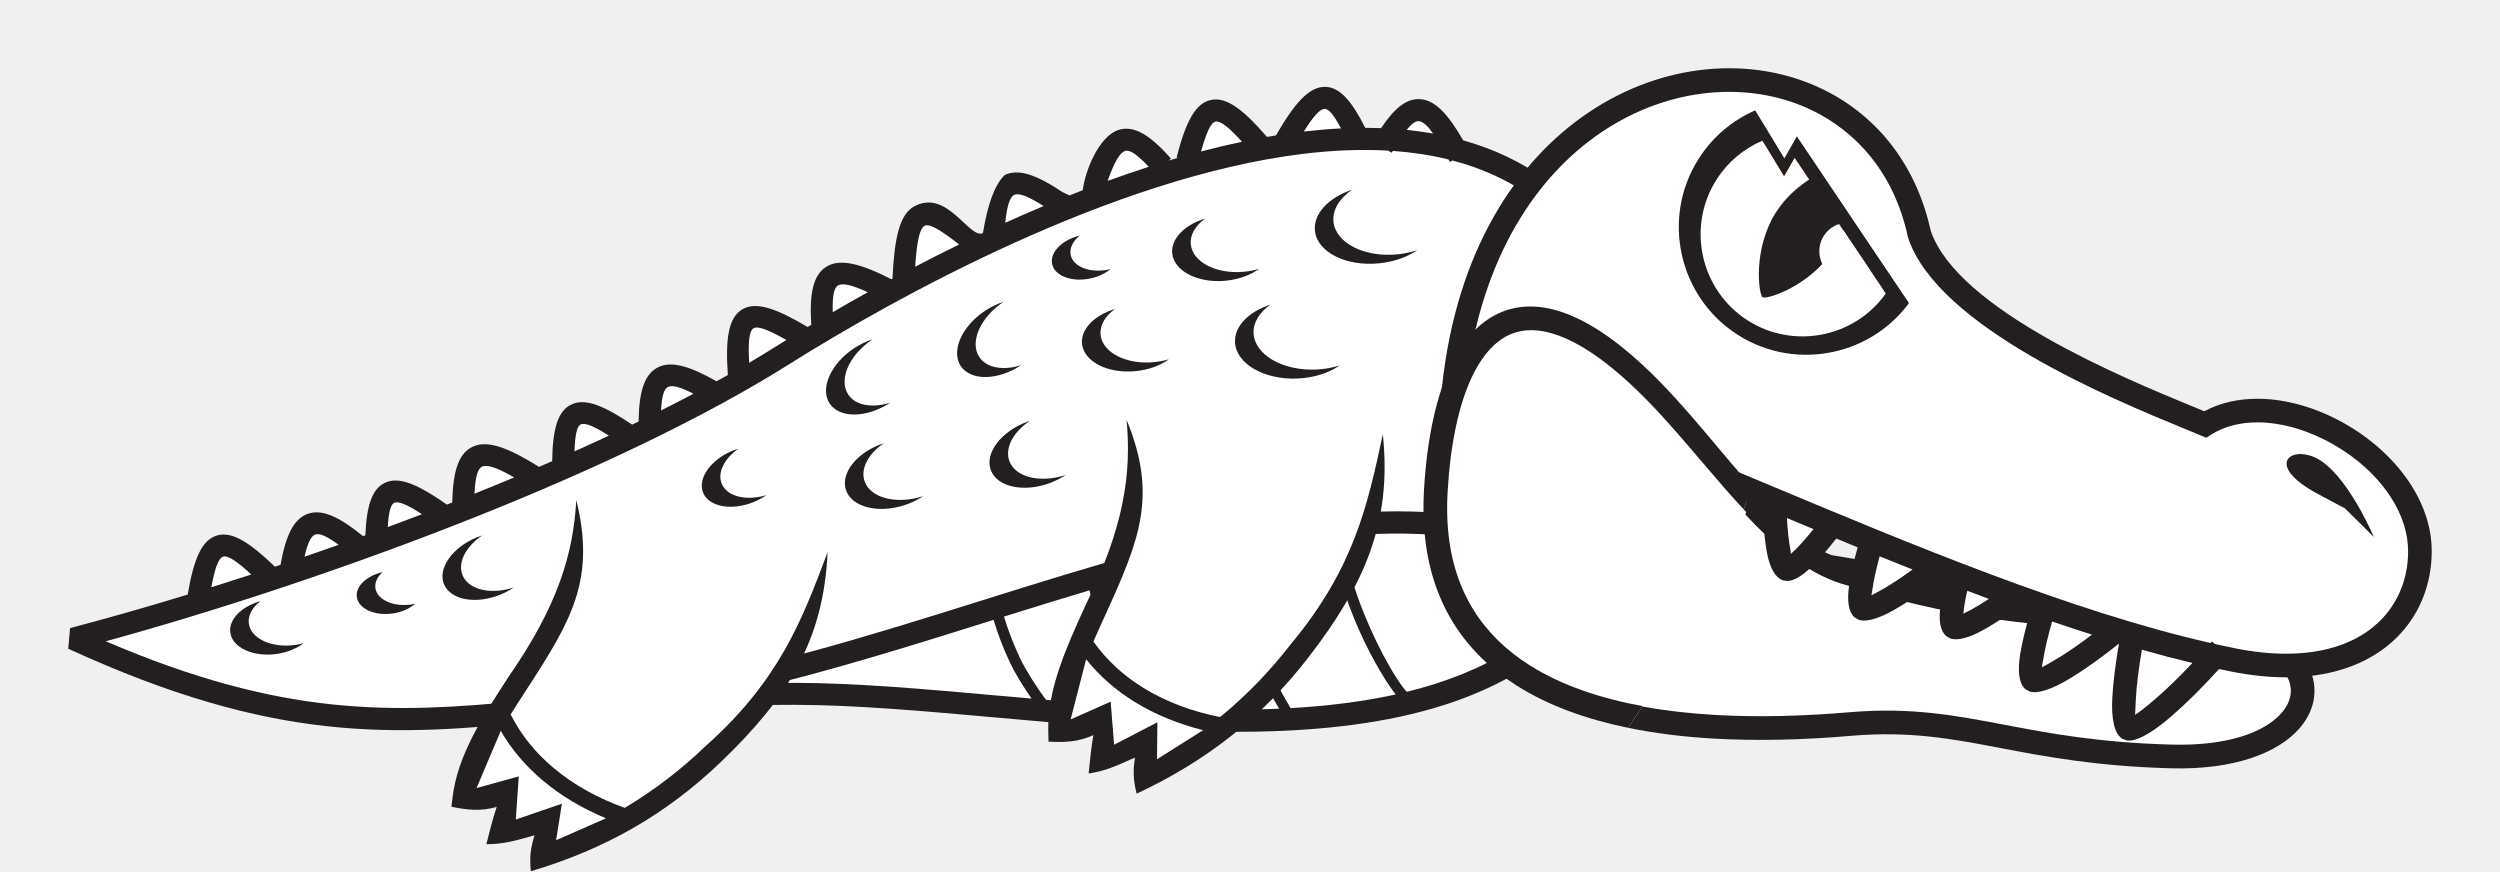
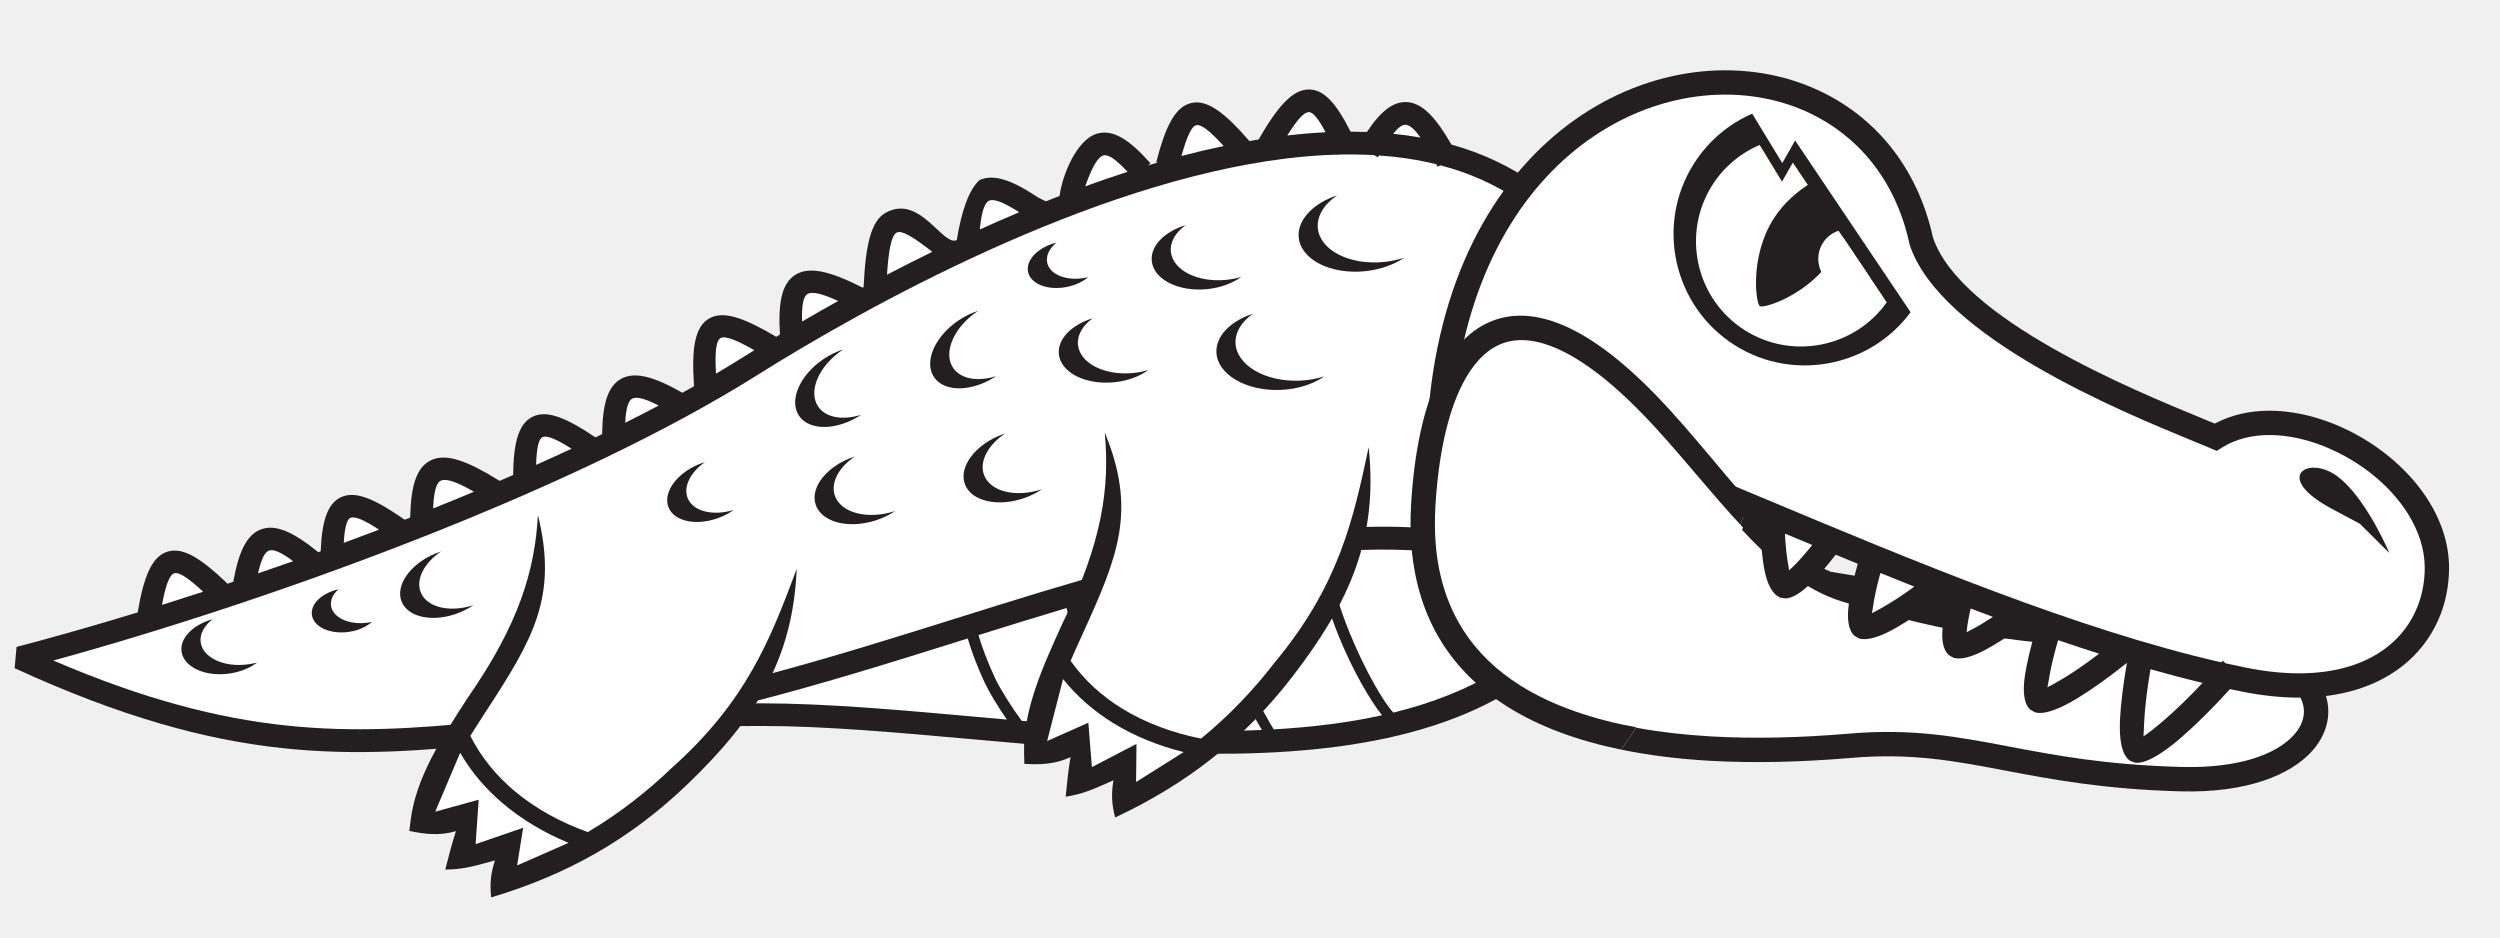
- <svg xmlns="http://www.w3.org/2000/svg" version="1.1" viewBox="0 -50 315.357 114.866" height="63.814" width="183.111" id="svg2">
+ <svg xmlns="http://www.w3.org/2000/svg" version="1.1" viewBox="0 -50 320 120" id="svg2">
  <defs id="defs80" />
  <g id="g6289" transform="matrix(0.7553323,0,0,0.7553323,-316.3819,-66.31662)" style="opacity:1">
    <path d="m 811.872,137.078 c -1.556,-2.444 -4.344,-4.634 -8.363,-6.159 0,0 -74.36,-12.416 -74.36,-12.416 -4.039,-1.444 -9.497,-6.925 -14.124,-12.124 -4.076,15.48 -12.669,29.422 -21.401,42.264 4.707,0.968 9.729,1.581 14.985,1.882 7.576,0.431 15.647,0.22 23.933,-0.486 10.252,-0.877 17.552,0.513 26.049,2.129 7.895,1.501 16.789,3.189 29.786,3.539 11.173,0.3 18.679,-2.763 22.322,-6.858 1.573,-1.771 2.47,-3.741 2.678,-5.756 0.211,-2.047 -0.288,-4.107 -1.505,-6.016 z" style="fill:#231f20;fill-opacity:1;fill-rule:nonzero;stroke:none" id="path4790" />
    <path d="m 808.4,139.297 c -1.881,-2.951 -6.5,-5.445 -13.979,-6.214 -6.179,-0.635 -11.602,-1.05 -16.655,-1.437 -15.403,-1.179 -27.367,-2.095 -46.841,-8.138 -6.315,-1.959 -11.887,-6.757 -17.253,-12.524 -3.968,12.204 -10.575,23.438 -17.547,33.937 4.021,0.736 8.279,1.221 12.727,1.475 7.392,0.422 15.267,0.216 23.348,-0.471 10.775,-0.92 18.345,0.52 27.16,2.195 7.679,1.461 16.332,3.105 29.129,3.449 9.839,0.266 16.216,-2.18 19.129,-5.459 0.976,-1.095 1.527,-2.27 1.648,-3.434 0.119,-1.132 -0.171,-2.29 -0.866,-3.378 z" style="fill:#ffffff;fill-opacity:1;fill-rule:nonzero;stroke:none" id="path4792" />
    <path d="m 664.822,46.098 c -2.582,-4.514 -4.799,-6.872 -7.249,-7.165 -2.481,-0.297 -4.656,1.408 -7.073,5.032 -0.916,-0.033 -1.837,-0.051 -2.769,-0.052 -2.373,-4.721 -4.452,-7.133 -7.044,-7.149 0,0 -0.009,0 -0.009,0 -2.729,-0.013 -5.247,2.775 -8.528,8.474 -0.521,0.083 -1.046,0.173 -1.569,0.264 -4.089,-4.747 -6.994,-6.931 -9.6,-6.491 -2.883,0.488 -4.566,3.817 -6.176,10.071 0,0 0.253,0.066 0.253,0.066 -0.549,0.158 -1.094,0.32 -1.639,0.484 0,0 0.404,-0.361 0.404,-0.361 -3.597,-4.054 -6.372,-5.814 -9.062,-5.017 -3.52,1.039 -5.941,7.241 -6.337,10.551 -0.782,0.301 -1.56,0.606 -2.333,0.914 0,0 -1.27,-0.627 -1.27,-0.627 -4.498,-3.01 -7.611,-4.069 -9.98,-2.962 -1.819,1.667 -3.034,5.255 -3.841,10.155 -2.399,1.128 -6.209,-7.835 -12.017,-4.647 -2.489,1.366 -3.434,5.36 -3.771,12.601 0,0 0.016,0.001 0.016,0.001 -0.066,0.035 -0.13,0.07 -0.196,0.103 -5.522,-2.825 -9.084,-3.661 -11.437,-2.137 -2.265,1.471 -2.894,4.724 -2.558,10.093 -0.215,0.127 -0.422,0.255 -0.633,0.38 -5.445,-3.234 -8.965,-4.491 -11.373,-3.101 -2.415,1.4 -3.01,5.013 -2.551,11.479 -0.655,0.367 -1.316,0.736 -1.98,1.102 -4.777,-2.731 -8,-3.62 -10.301,-2.399 -2.347,1.247 -3.23,4.295 -3.294,9.41 -0.376,0.182 -0.754,0.366 -1.132,0.548 -4.803,-3.237 -8.042,-4.602 -10.437,-3.594 -2.501,1.051 -3.445,4.213 -3.52,9.976 -0.76,0.331 -1.525,0.662 -2.29,0.992 -5.339,-3.343 -8.877,-4.643 -11.391,-3.601 -2.648,1.099 -3.641,4.271 -3.762,9.818 -0.312,0.124 -0.624,0.245 -0.936,0.366 -4.724,-3.307 -7.941,-4.792 -10.354,-3.986 -2.584,0.866 -3.654,3.829 -3.876,9.341 -0.136,0.051 -0.272,0.099 -0.409,0.149 -4.201,-3.428 -7.196,-4.775 -9.657,-3.887 -2.476,0.896 -3.832,3.812 -4.744,8.899 -0.327,0.108 -0.65,0.215 -0.973,0.325 -4.414,-4.248 -7.482,-6.212 -10.096,-5.456 -2.659,0.771 -4.083,4.068 -5.131,10.319 -7.258,2.216 -14.175,4.183 -20.529,5.848 0,0 -0.321,3.612 -0.321,3.612 36.114,16.562 56.654,15.268 82.624,12.642 5.434,-0.261 10.848,-0.811 16.24,-1.59 8.319,-0.72 17.424,-1.276 27.782,-1.265 10.644,0.009 22.715,1.091 35.24,2.212 47.799,4.278 102.059,9.136 114.816,-41.31 1.736,-6.861 1.903,-13.743 0.648,-20.477 -1.285,-6.899 -4.058,-13.623 -8.152,-20.001 -6.502,-10.125 -15.416,-16.065 -25.728,-18.953 0,0 0,0 0,0 z" style="fill:#231f20;fill-opacity:1;fill-rule:nonzero;stroke:none" id="path4794" />
    <path d="m 524.817,93.24 c 0.123,-2.359 0.477,-3.708 1.182,-4.08 0.758,-0.402 2.208,0.002 4.48,1.168 -1.848,0.977 -3.738,1.949 -5.662,2.912 0,0 0,0 0,0 z m -15.106,7.142 c 0.099,-2.895 0.428,-4.421 1.118,-4.714 0.776,-0.323 2.364,0.377 4.88,1.974 -1.973,0.924 -3.977,1.837 -5.999,2.74 0,0 0,0 0,0 z m -17.453,7.384 c 0.134,-2.828 0.523,-4.385 1.345,-4.726 0.949,-0.391 2.744,0.263 5.572,1.894 -2.29,0.959 -4.597,1.904 -6.917,2.832 0,0 0,0 0,0 z m -15.141,5.833 c 0.163,-2.659 0.519,-4.037 1.189,-4.261 0.809,-0.271 2.369,0.443 4.781,2.019 -1.991,0.759 -3.979,1.506 -5.97,2.241 0,0 0,0 0,0 z m -14.524,5.171 c 0.516,-2.308 1.096,-3.59 1.857,-3.867 0.782,-0.281 2.105,0.325 4.089,1.797 -1.989,0.704 -3.973,1.393 -5.946,2.07 0,0 0,0 0,0 z m -16.275,5.335 c 0.633,-3.374 1.261,-5.114 2.083,-5.35 0.846,-0.245 2.421,0.838 4.887,3.125 -2.347,0.764 -4.671,1.505 -6.97,2.226 0,0 0,0 0,0 z M 569.18,68.147 c 0.281,-4.324 0.747,-6.638 1.644,-7.132 0.822,-0.449 2.751,0.701 6.029,3.26 -2.632,1.283 -5.194,2.581 -7.673,3.873 0,0 0,0 0,0 z m -14.396,7.941 c -0.075,-2.646 0.178,-4.178 0.896,-4.646 0.787,-0.509 2.465,-0.096 5.221,1.165 -2.136,1.188 -4.179,2.352 -6.117,3.482 0,0 0,0 0,0 z m -14.585,8.833 c -0.202,-3.631 -0.005,-5.572 0.76,-6.017 0.787,-0.454 2.65,0.288 5.73,2.043 -0.569,0.353 -1.125,0.701 -1.666,1.038 -1.56,0.981 -3.173,1.961 -4.825,2.936 0,0 0,0 0,0 z M 654.961,44.27 c 0.866,-1.08 1.571,-1.59 2.167,-1.518 0.692,0.082 1.49,0.799 2.457,2.158 -1.516,-0.27 -3.059,-0.48 -4.623,-0.639 0,0 0,0 0,0 z m -17.945,0.288 c 1.65,-2.654 2.806,-3.958 3.658,-3.954 0,0 -0.009,0 -0.009,0 0.738,0.004 1.639,1.155 2.834,3.411 -2.138,0.106 -4.302,0.29 -6.484,0.543 0,0 0,0 0,0 z m -34.244,8.615 c 1.145,-3.223 2.101,-4.943 3.074,-5.229 0.835,-0.246 2.147,0.7 4.096,2.771 -2.402,0.772 -4.792,1.595 -7.17,2.459 0,0 0,0 0,0 z M 619.073,48.038 c 0.943,-3.334 1.716,-5.08 2.551,-5.22 0.875,-0.147 2.336,1.026 4.594,3.524 -2.371,0.5 -4.757,1.069 -7.146,1.695 0,0 0,0 0,0 z m -34.172,12.448 c 0.297,-2.883 0.765,-4.491 1.564,-4.866 0.846,-0.394 2.487,0.27 5.117,1.946 -2.254,0.949 -4.487,1.926 -6.682,2.92 0,0 0,0 0,0 z" style="fill:#ffffff;fill-opacity:1;fill-rule:nonzero;stroke:none" id="path4796" />
    <path d="m 651.731,47.89 c 0,0 0.628,0.369 0.628,0.369 0.064,-0.109 0.125,-0.212 0.184,-0.315 3.36,0.236 6.614,0.724 9.734,1.495 0.075,0.141 0.149,0.281 0.224,0.423 0,0 0.466,-0.244 0.466,-0.244 9.822,2.581 18.272,8.052 24.341,17.501 3.839,5.973 6.429,12.238 7.62,18.63 1.151,6.186 0.995,12.518 -0.602,18.842 -1.336,5.29 -3.188,9.924 -5.476,13.988 -32.594,-15.83 -69.236,-4.338 -108.152,7.866 -19.865,6.229 -40.335,12.649 -61.064,15.634 -4.463,0.386 -8.692,0.817 -12.766,1.236 -1.024,0.103 -2.035,0.207 -3.041,0.309 -1.015,0.05 -2.035,0.09 -3.054,0.119 0,0 0.009,0.186 0.009,0.186 -22.887,2.239 -41.977,2.874 -72.879,-10.395 19.167,-5.262 42.467,-12.886 64.822,-21.813 20.079,-8.018 39.415,-17.097 54.336,-26.475 18.622,-11.703 56.509,-32.702 89.754,-36.781 2.881,-0.354 5.726,-0.579 8.523,-0.657 0.011,0.023 0.02,0.045 0.031,0.068 0,0 0.165,-0.072 0.165,-0.072 2.096,-0.055 4.162,-0.027 6.196,0.089 0,0 0,0 0,0 z" style="fill:#ffffff;fill-opacity:1;fill-rule:nonzero;stroke:none" id="path4798" />
    <path d="m 582.855,129.798 c 0.589,1.995 1.624,4.831 2.892,7.519 0.769,1.637 2.294,4.134 3.742,6.222 -1.978,-0.173 -3.951,-0.349 -5.908,-0.524 -12.597,-1.128 -24.737,-2.215 -35.591,-2.227 -0.888,0 -1.762,0.002 -2.628,0.011 12.34,-3.114 24.517,-6.932 36.479,-10.684 0.338,-0.107 0.677,-0.213 1.015,-0.318 0,0 0,0 0,0 z" style="fill:#ffffff;fill-opacity:1;fill-rule:nonzero;stroke:none" id="path4800" />
    <path d="m 599.607,124.641 c 0.659,3.042 1.795,6.402 3.252,9.526 1.446,3.098 4.39,7.875 6.855,10.874 -5.895,-0.318 -11.826,-0.779 -17.706,-1.285 -1.58,-2.109 -3.63,-5.35 -4.526,-7.256 -1.25,-2.659 -2.259,-5.418 -2.804,-7.275 5.019,-1.571 9.995,-3.12 14.928,-4.583 0,0 0,0 0,0 z" style="fill:#ffffff;fill-opacity:1;fill-rule:nonzero;stroke:none" id="path4802" />
    <path d="m 621.516,118.789 c 0.512,3.683 1.83,7.683 3.399,11.405 2.219,5.279 5.684,11.591 7.783,15.107 -6.59,0.291 -13.399,0.193 -20.281,-0.125 -2.43,-2.381 -6.174,-8.313 -7.811,-11.82 -1.422,-3.051 -2.525,-6.326 -3.153,-9.264 6.783,-1.989 13.474,-3.807 20.063,-5.303 0,0 0,0 0,0 z" style="fill:#ffffff;fill-opacity:1;fill-rule:nonzero;stroke:none" id="path4804" />
    <path d="m 654.987,142.359 c -1.529,-1.566 -4.742,-6.966 -7.427,-13.563 -1.758,-4.319 -3.234,-9.111 -3.779,-13.637 15.086,-1.302 29.498,0.242 43.029,6.718 -7.477,11.046 -18.648,17.239 -31.823,20.482 0,0 0,0 0,0 z" style="fill:#ffffff;fill-opacity:1;fill-rule:nonzero;stroke:none" id="path4806" />
    <path d="m 641.859,115.338 c 0.567,4.727 2.096,9.711 3.918,14.183 2.349,5.767 5.269,10.74 7.273,13.29 -5.796,1.283 -11.962,2.028 -18.349,2.39 -1.663,-2.767 -5.548,-9.901 -8.009,-15.752 -1.534,-3.642 -2.817,-7.542 -3.287,-11.08 6.249,-1.361 12.406,-2.417 18.455,-3.031 0,0 0,0 0,0 z" style="fill:#ffffff;fill-opacity:1;fill-rule:nonzero;stroke:none" id="path4808" />
    <path d="m 606.999,102.065 c 2.83,16.048 -13.069,32.139 -12.661,47.163 4.619,0.249 8.156,-3.051 9.286,-3.251 -0.773,0.137 -1.571,4.053 -2.015,8.467 3.45,-0.369 7.302,-4.37 8.15,-4.519 0.27,2.541 -0.927,6.348 -0.635,7.483 27.729,-12.973 41.223,-42.868 40.542,-52.496 0,0 -42.666,-2.848 -42.666,-2.848 0,0 0,0 0,0 z" style="fill:#ffffff;fill-opacity:1;fill-rule:evenodd;stroke:none" id="path4810" />
    <path d="m 622.397,146.764 c -4.746,-0.95 -9.347,-2.599 -13.395,-5.097 -3.362,-2.076 -6.346,-4.739 -8.712,-8.082 0.683,-1.582 1.411,-3.178 2.138,-4.778 5.919,-12.996 9.097,-20.71 3.647,-33.927 0.883,9.359 -0.435,18.716 -7.148,32.335 -3.386,7.433 -6.717,14.748 -6.519,22.07 0,0 0.048,1.767 0.048,1.767 2.834,0.152 5.142,0.069 7.822,-1.137 -0.389,2.217 -0.598,4.458 -0.822,6.698 2.694,-0.424 4.197,-1.023 8.09,-2.782 -0.378,2.341 -0.303,3.981 0.29,6.302 12.094,-5.658 21.81,-13.209 29.988,-23.795 9.738,-12.614 14.616,-23.537 12.977,-38.942 -2.639,12.388 -5.06,23.436 -16.022,36.594 -3.447,4.462 -7.576,8.852 -12.384,12.773 0,0 0,0 0,0 z" style="fill:#231f20;fill-opacity:1;fill-rule:nonzero;stroke:none" id="path4812" />
    <path d="m 599.014,136.678 c 2.406,3.016 5.287,5.474 8.47,7.44 3.667,2.264 7.737,3.876 11.951,4.934 0,0 -8.046,5.071 -8.046,5.071 0,0 0.066,-6.458 0.066,-6.458 0,0 -7.556,3.931 -7.556,3.931 0,0 -0.602,-7.523 -0.602,-7.523 0,0 -6.981,3.098 -6.981,3.098 0,0 2.698,-10.493 2.698,-10.493 0,0 0,0 0,0 z" style="fill:#ffffff;fill-opacity:1;fill-rule:nonzero;stroke:none" id="path4814" />
    <path d="m 509.871,116.126 c 0.42,16.288 -17.688,29.848 -19.51,44.765 4.529,0.931 8.519,-1.808 9.661,-1.838 -0.782,0.018 -2.151,3.775 -3.245,8.075 3.465,0.144 7.868,-3.242 8.73,-3.263 -0.11,2.555 -1.859,6.141 -1.74,7.308 29.349,-8.719 47.123,-36.287 47.878,-45.91 0,0 -41.774,-9.137 -41.774,-9.137 0,0 0,0 0,0 z" style="fill:#ffffff;fill-opacity:1;fill-rule:evenodd;stroke:none" id="path4816" />
    <path d="m 518.476,162.612 c -4.555,-1.642 -8.859,-3.956 -12.494,-7.027 -3.017,-2.551 -5.572,-5.628 -7.418,-9.282 0.912,-1.464 1.865,-2.932 2.823,-4.408 7.776,-11.975 12.065,-19.134 8.635,-33.012 -0.516,9.387 -3.206,18.444 -11.863,30.919 -4.447,6.849 -8.826,13.589 -9.716,20.86 0,0 -0.213,1.756 -0.213,1.756 2.78,0.569 5.073,0.831 7.901,0.034 -0.71,2.138 -1.25,4.32 -1.804,6.504 2.729,-0.022 4.302,-0.391 8.411,-1.55 -0.716,2.255 -0.886,3.892 -0.646,6.27 12.803,-3.8 23.528,-9.828 33.183,-19.089 11.505,-11.03 17.945,-21.108 18.606,-36.587 -4.443,11.862 -8.477,22.427 -21.27,33.816 -4.069,3.902 -8.802,7.631 -14.137,10.796 0,0 0,0 0,0 z" style="fill:#231f20;fill-opacity:1;fill-rule:nonzero;stroke:none" id="path4818" />
    <path d="m 496.843,149.172 c 1.931,3.339 4.417,6.199 7.275,8.614 3.292,2.782 7.075,4.979 11.087,6.65 0,0 -8.708,3.82 -8.708,3.82 0,0 1.022,-6.376 1.022,-6.376 0,0 -8.055,2.769 -8.055,2.769 0,0 0.519,-7.528 0.519,-7.528 0,0 -7.363,2.028 -7.363,2.028 0,0 4.223,-9.977 4.223,-9.977 0,0 0,0 0,0 z" style="fill:#ffffff;fill-opacity:1;fill-rule:nonzero;stroke:none" id="path4820" />
    <path d="m 754.532,124.998 c -0.826,-0.138 -1.661,-0.285 -2.5,-0.441 0,0 0,0 0,0" style="fill:#231f20;fill-opacity:1;fill-rule:nonzero;stroke:none" id="path4822" />
    <path d="m 786.186,128.165 c -0.051,-0.002 -0.101,-0.007 -0.145,-0.011" style="fill:#231f20;fill-opacity:1;fill-rule:nonzero;stroke:none" id="path4824" />
    <path d="m 597.885,62.719 c -3.094,0.76 -5.234,2.956 -4.803,4.976 0.448,2.079 3.454,3.206 6.691,2.507 1.395,-0.299 2.608,-0.889 3.505,-1.63 -0.088,0.024 -0.174,0.041 -0.264,0.061 -3.239,0.699 -6.24,-0.428 -6.688,-2.506 -0.255,-1.184 0.374,-2.426 1.56,-3.407 0,0 0,0 0,0 z m -60.561,37.545 c -3.847,1.566 -6.166,4.857 -5.164,7.33 1.006,2.469 4.964,3.208 8.815,1.64 0.822,-0.334 1.571,-0.745 2.237,-1.211 -3.511,1.067 -6.893,0.255 -7.809,-2.001 -0.791,-1.943 0.475,-4.393 2.925,-6.114 -0.336,0.102 -0.668,0.22 -1.004,0.355 0,0 0,0 0,0 z m 26.407,-1.313 c -4.632,1.518 -7.616,5.172 -6.649,8.151 0.969,2.985 5.553,4.189 10.204,2.68 1.222,-0.396 2.329,-0.939 3.283,-1.583 -0.013,0.004 -0.026,0.011 -0.042,0.013 -4.652,1.511 -9.237,0.307 -10.206,-2.681 -0.712,-2.204 0.734,-4.775 3.41,-6.58 0,0 0,0 0,0 z m -5.214,-16.568 c -4.08,2.695 -5.996,7.03 -4.269,9.649 1.731,2.619 6.473,2.558 10.551,-0.137 0.005,-0.004 0.013,-0.009 0.018,-0.011 -3.103,0.991 -6.042,0.523 -7.326,-1.419 -1.727,-2.617 0.18,-6.941 4.25,-9.638 -1.077,0.345 -2.171,0.865 -3.223,1.558 0,0 0,0 0,0 z m 22.878,-6.547 c -4.083,2.696 -5.999,7.03 -4.269,9.65 1.727,2.619 6.469,2.558 10.551,-0.14 0.005,-0.002 0.009,-0.007 0.016,-0.009 -3.1,0.992 -6.042,0.523 -7.328,-1.421 -1.727,-2.617 0.182,-6.941 4.25,-9.637 -1.072,0.344 -2.169,0.862 -3.219,1.557 0,0 0,0 0,0 z m 7.328,19.389 c -4.583,1.7 -7.436,5.487 -6.346,8.43 1.09,2.943 5.722,3.958 10.31,2.259 1.011,-0.379 1.942,-0.854 2.764,-1.403 -4.428,1.461 -8.78,0.415 -9.831,-2.425 -0.85,-2.294 0.69,-5.097 3.577,-7.027 -0.158,0.053 -0.316,0.107 -0.475,0.166 0,0 0,0 0,0 z m 15.306,-19.681 c -3.562,1.079 -5.994,3.524 -5.73,6.082 0.325,3.121 4.557,5.255 9.422,4.75 2.268,-0.235 4.28,-1.001 5.752,-2.07 -0.789,0.236 -1.63,0.409 -2.511,0.499 -4.865,0.505 -9.094,-1.628 -9.42,-4.749 -0.173,-1.669 0.8,-3.289 2.487,-4.512 0,0 0,0 0,0 z M 619.774,59.759 c -3.56,1.08 -5.996,3.524 -5.73,6.082 0.321,3.122 4.557,5.257 9.422,4.752 2.265,-0.235 4.28,-1.003 5.752,-2.071 -0.791,0.238 -1.63,0.409 -2.511,0.501 -4.867,0.504 -9.099,-1.628 -9.422,-4.75 -0.173,-1.668 0.802,-3.289 2.489,-4.513 0,0 0,0 0,0 z m 11.417,15.015 c -3.744,1.205 -6.311,3.74 -6.19,6.545 0.16,3.752 5.06,6.606 10.907,6.356 2.903,-0.123 5.506,-0.99 7.372,-2.292 -1.261,0.405 -2.659,0.66 -4.131,0.722 -5.845,0.252 -10.745,-2.603 -10.907,-6.357 -0.079,-1.889 1.055,-3.653 2.949,-4.974 0,0 0,0 0,0 z m 14.262,-20.064 c -4.072,1.346 -6.816,4.198 -6.504,7.174 0.393,3.733 5.456,6.283 11.279,5.673 2.566,-0.269 4.86,-1.109 6.592,-2.282 -1.042,0.343 -2.167,0.587 -3.351,0.713 -5.821,0.609 -10.887,-1.939 -11.279,-5.674 -0.22,-2.087 1.068,-4.115 3.263,-5.604 0,0 0,0 0,0 z M 454.893,126.534 c -3.311,0.922 -5.585,3.208 -5.262,5.502 0.374,2.62 4.008,4.288 8.09,3.71 1.872,-0.265 3.52,-0.957 4.724,-1.879 -0.475,0.132 -0.971,0.235 -1.481,0.309 -4.087,0.579 -7.719,-1.089 -8.09,-3.709 -0.202,-1.422 0.598,-2.839 2.019,-3.933 0,0 0,0 0,0 z m 21.324,-5.068 c -2.788,0.625 -4.764,2.489 -4.5,4.357 0.29,2.024 3.089,3.31 6.245,2.863 1.604,-0.227 2.999,-0.862 3.942,-1.701 -0.229,0.051 -0.464,0.098 -0.701,0.13 -3.153,0.448 -5.957,-0.839 -6.242,-2.861 -0.141,-0.991 0.352,-1.982 1.257,-2.788 0,0 0,0 0,0 z m 16.477,-6.08 c -4.298,1.746 -6.884,5.42 -5.766,8.179 1.123,2.754 5.539,3.578 9.837,1.829 0.846,-0.344 1.626,-0.762 2.325,-1.234 -3.995,1.286 -7.877,0.394 -8.921,-2.165 -0.899,-2.214 0.589,-5.019 3.437,-6.942 -0.305,0.098 -0.609,0.208 -0.912,0.333 0,0 0,0 0,0 z" style="fill:#231f20;fill-opacity:1;fill-rule:evenodd;stroke:none" id="path4826" />
    <path d="m 717.126,110.264 c 0.097,3.028 0.334,5.847 0.754,7.958 0.486,2.452 1.365,4.161 2.749,4.675 0,0 0.879,0.118 0.879,0.118 1.182,-0.088 2.619,-0.999 4.184,-2.524 1.274,-1.243 2.729,-2.92 4.254,-4.889 1.239,0.513 2.487,1.027 3.738,1.54 -0.723,2.594 -1.274,4.993 -1.523,6.869 -0.325,2.462 -0.088,4.367 0.954,5.328 0,0 0.78,0.458 0.78,0.458 1.373,0.422 3.546,-0.258 6.159,-1.738 2.171,-1.233 4.856,-3.071 7.728,-5.275 0.385,0.149 0.767,0.298 1.149,0.447 -0.439,1.833 -0.749,3.489 -0.875,4.83 -0.193,2.07 0.099,3.671 1.046,4.547 0,0 0.782,0.456 0.782,0.456 1.252,0.387 3.129,-0.127 5.377,-1.315 1.725,-0.915 3.81,-2.252 6.067,-3.88 0.8,0.291 1.6,0.576 2.399,0.856 -0.767,2.648 -1.375,5.151 -1.692,7.178 -0.426,2.769 -0.242,4.916 0.866,5.94 0,0 0.782,0.458 0.782,0.458 1.512,0.466 4.091,-0.468 7.194,-2.357 2.435,-1.475 5.361,-3.569 8.418,-6.007 -0.595,3.442 -1.039,6.85 -1.171,9.562 -0.167,3.485 0.301,6.135 1.749,7.055 0,0 0.85,0.301 0.85,0.301 1.685,0.21 4.471,-1.425 7.688,-4.199 2.496,-2.153 5.418,-5.046 8.352,-8.274 0.699,0.147 1.395,0.293 2.081,0.43 3.437,0.684 6.614,1.007 9.532,1.013 7.304,0.013 13.052,-1.93 17.233,-5.077 0,0 -0.002,0.007 -0.002,0.007 4.258,-3.206 6.873,-7.638 7.844,-12.513 0.286,-1.43 0.431,-2.887 0.435,-4.363 0.009,-4.053 -1.292,-7.94 -3.476,-11.427 -2.782,-4.433 -7,-8.245 -11.755,-10.939 -4.764,-2.699 -10.114,-4.299 -15.144,-4.31 -3.331,-0.007 -6.519,0.677 -9.325,2.186 -0.721,-0.304 -1.375,-0.571 -2.109,-0.875 -11.637,-4.78 -41.041,-16.857 -45.65,-30.669 -2.674,-12.133 -9.993,-20.541 -19.323,-24.897 -6.038,-2.818 -12.907,-3.924 -19.885,-3.234 -6.943,0.689 -14.005,3.155 -20.461,7.484 -12.705,8.521 -23.089,24.262 -25.618,47.855 0,0 -0.226,2.103 -0.226,2.103 0,0 2.107,0.175 2.107,0.175 11.057,0.916 30.929,9.231 53.765,18.789 0.114,0.05 0.229,0.095 0.343,0.143 0,0 0,0 0,0 z" style="fill:#231f20;fill-opacity:1;fill-rule:nonzero;stroke:none" id="path4828" />
    <path d="m 665.477,87.468 c 2.738,-21.104 12.157,-35.189 23.581,-42.851 5.875,-3.939 12.274,-6.181 18.556,-6.802 6.247,-0.619 12.377,0.364 17.743,2.869 8.255,3.853 14.73,11.347 17.077,22.2 0,0 0.053,0.215 0.053,0.215 5.164,15.638 35.87,28.25 48.019,33.241 1.397,0.571 2.58,1.059 3.015,1.245 0,0 0.998,0.426 0.998,0.426 0,0 0.91,-0.571 0.91,-0.571 2.342,-1.466 5.12,-2.123 8.06,-2.115 4.298,0.009 8.934,1.417 13.122,3.79 4.197,2.376 7.897,5.699 10.296,9.533 1.797,2.863 2.865,6.003 2.856,9.216 0,1.216 -0.119,2.412 -0.352,3.569 -0.778,3.91 -2.87,7.46 -6.284,10.026 0,0 -0.005,0.009 -0.005,0.009 -3.491,2.626 -8.394,4.251 -14.728,4.237 -2.67,-0.004 -5.583,-0.298 -8.743,-0.928 -1.2,-0.241 -2.408,-0.495 -3.621,-0.766 0,0 -0.508,-0.441 -0.508,-0.441 -0.079,0.091 -0.156,0.18 -0.235,0.27 -24.376,-5.543 -52.348,-17.25 -76.904,-27.526 -21.817,-9.129 -40.961,-17.138 -52.906,-18.848 0,0 0,0 0,0 z" style="fill:#ffffff;fill-opacity:1;fill-rule:nonzero;stroke:none" id="path4830" />
    <path d="m 743.265,121.01 c -1.938,1.411 -3.731,2.595 -5.254,3.456 -0.789,0.45 -1.448,0.804 -1.936,1.044 0.059,-0.252 0.123,-0.57 0.171,-0.949 0.211,-1.597 0.672,-3.633 1.274,-5.855 1.907,0.772 3.823,1.54 5.744,2.304 0,0 0,0 0,0 z" style="fill:#ffffff;fill-opacity:1;fill-rule:nonzero;stroke:none" id="path4832" />
    <path d="m 756.584,126.137 c -1.204,0.801 -2.303,1.468 -3.259,1.973 -0.468,0.248 -0.868,0.454 -1.198,0.615 0.013,-0.08 0.029,-0.171 0.035,-0.27 0.097,-1.022 0.327,-2.297 0.655,-3.732 1.257,0.477 2.509,0.95 3.766,1.414 0,0 0,0 0,0 z" style="fill:#ffffff;fill-opacity:1;fill-rule:nonzero;stroke:none" id="path4834" />
    <path d="m 792.11,137.328 c -2.272,2.412 -4.478,4.553 -6.403,6.213 -1.542,1.329 -2.791,2.324 -3.595,2.837 0.026,-0.586 0.07,-1.515 0.123,-2.67 0.123,-2.438 0.519,-5.527 1.055,-8.697 2.975,0.844 5.919,1.622 8.82,2.317 0,0 0,0 0,0 z" style="fill:#ffffff;fill-opacity:1;fill-rule:nonzero;stroke:none" id="path4836" />
    <path d="m 774.576,132.381 c -2.127,1.617 -4.122,3.001 -5.84,4.044 -1.235,0.749 -2.232,1.315 -2.905,1.638 0.075,-0.377 0.178,-0.889 0.277,-1.522 0.277,-1.77 0.822,-4.021 1.52,-6.457 2.329,0.792 4.645,1.562 6.948,2.296 0,0 0,0 0,0 z" style="fill:#ffffff;fill-opacity:1;fill-rule:nonzero;stroke:none" id="path4838" />
    <path d="m 725.966,113.957 c -1.178,1.474 -2.252,2.699 -3.162,3.587 -0.297,0.286 -0.556,0.536 -0.778,0.737 -0.009,-0.23 -0.035,-0.515 -0.101,-0.851 -0.281,-1.413 -0.47,-3.292 -0.584,-5.402 1.529,0.64 3.074,1.286 4.625,1.929 0,0 0,0 0,0 z" style="fill:#ffffff;fill-opacity:1;fill-rule:nonzero;stroke:none" id="path4840" />
    <path d="m 823.781,115.329 c -1.002,-2.339 -5.054,-10.828 -9.556,-13.498 -4.739,-2.806 -9.861,0.834 -0.202,5.995 0,0 4.744,2.535 4.744,2.535 0,0 5.014,4.968 5.014,4.968 0,0 0,0 0,0 z" style="fill:#231f20;fill-opacity:1;fill-rule:evenodd;stroke:none" id="path4842" />
    <path d="m 715.799,40.867 c -3.927,1.711 -7.4,4.566 -9.866,8.441 -6.585,10.352 -3.511,24.167 6.842,30.752 5.177,3.294 11.219,4.169 16.787,2.93 5.095,-1.134 9.791,-4.036 13.078,-8.479 0,0 -19.569,-29.103 -19.569,-29.103 0,0 -2.18,3.834 -2.18,3.834 0,0 -5.093,-8.375 -5.093,-8.375 0,0 0,0 0,0 z" style="fill:#231f20;fill-opacity:1;fill-rule:nonzero;stroke:none" id="path4844" />
    <path d="m 738.039,72.024 c -2.5,3.673 -6.234,6.063 -10.296,6.968 -4.228,0.938 -8.807,0.274 -12.731,-2.22 -7.849,-4.993 -10.182,-15.468 -5.19,-23.318 1.918,-3.014 4.641,-5.212 7.712,-6.496 0,0 3.313,5.451 3.313,5.451 0,0 1.833,-3.226 1.833,-3.226 0,0 15.359,22.842 15.359,22.842 0,0 0,0 0,0 z" style="fill:#f47216;fill-opacity:1;fill-rule:nonzero;stroke:none" id="path4846" />
    <path d="m 717.051,46.162 c -3.19,1.362 -6.012,3.66 -8.007,6.795 -5.265,8.277 -2.808,19.326 5.471,24.59 8.018,5.1 18.631,2.955 24.073,-4.702 0,0 -15.908,-23.662 -15.908,-23.662 0,0 -1.833,3.226 -1.833,3.226 0,0 -3.797,-6.246 -3.797,-6.246 0,0 0,0 0,0 z" style="fill:#ffffff;fill-opacity:1;fill-rule:evenodd;stroke:none" id="path4848" />
    <path d="m 729.54,65.093 c 0.844,-1.326 1.463,-2.726 1.912,-4.11 0,0 -5.656,-8.41 -5.656,-8.41 -2.235,1.364 -4.636,3.364 -6.37,6.086 -4.067,6.396 -3.037,14.378 -2.327,14.827 0.708,0.452 8.376,-1.998 12.441,-8.394 0,0 0,0 0,0 z" style="fill:#231f20;fill-opacity:1;fill-rule:evenodd;stroke:none" id="path4850" />
    <path d="m 730.428,60.703 c -1.059,0.352 -2.013,1.054 -2.654,2.064 -1.481,2.329 -0.791,5.439 1.542,6.922 2.127,1.352 4.902,0.892 6.5,-0.973 0,0 -5.388,-8.013 -5.388,-8.013 0,0 0,0 0,0 z" style="fill:#ffffff;fill-opacity:1;fill-rule:evenodd;stroke:none" id="path4852" />
    <path d="m 709.007,99.356 c -3.052,-3.62 -6.119,-7.262 -9.319,-10.578 -6.317,-6.547 -11.874,-10.515 -16.701,-12.373 -4.588,-1.765 -8.572,-1.682 -11.969,-0.114 -3.335,1.54 -5.999,4.486 -8.033,8.494 -2.861,5.638 -4.491,13.471 -5.001,22.415 -0.145,2.5 -0.112,4.883 0.081,7.158 1.059,12.431 6.979,21.133 16.13,26.927 5.454,3.455 12.05,5.843 19.428,7.358 8.732,-12.842 17.325,-26.785 21.401,-42.264 -2.307,-2.587 -4.403,-5.108 -6.018,-7.022 z" style="fill:#231f20;fill-opacity:1;fill-rule:nonzero;stroke:none" id="path4854" />
    <path d="m 706.324,102.006 c -3.037,-3.567 -6.095,-7.158 -9.224,-10.364 -5.935,-6.084 -11.046,-9.731 -15.383,-11.382 -3.498,-1.332 -6.434,-1.315 -8.846,-0.213 -2.472,1.129 -4.518,3.422 -6.146,6.594 -2.621,5.113 -4.129,12.391 -4.614,20.8 -0.132,2.325 -0.106,4.513 0.07,6.571 0.949,10.997 6.223,18.687 14.379,23.793 5.471,3.429 12.261,5.727 19.934,7.116 7.044,-10.499 13.722,-21.733 17.736,-33.937 -2.667,-2.831 -5.28,-5.895 -7.906,-8.978 z" style="fill:#ffffff;fill-opacity:1;fill-rule:nonzero;stroke:none" id="path4856" />
  </g>
</svg>
